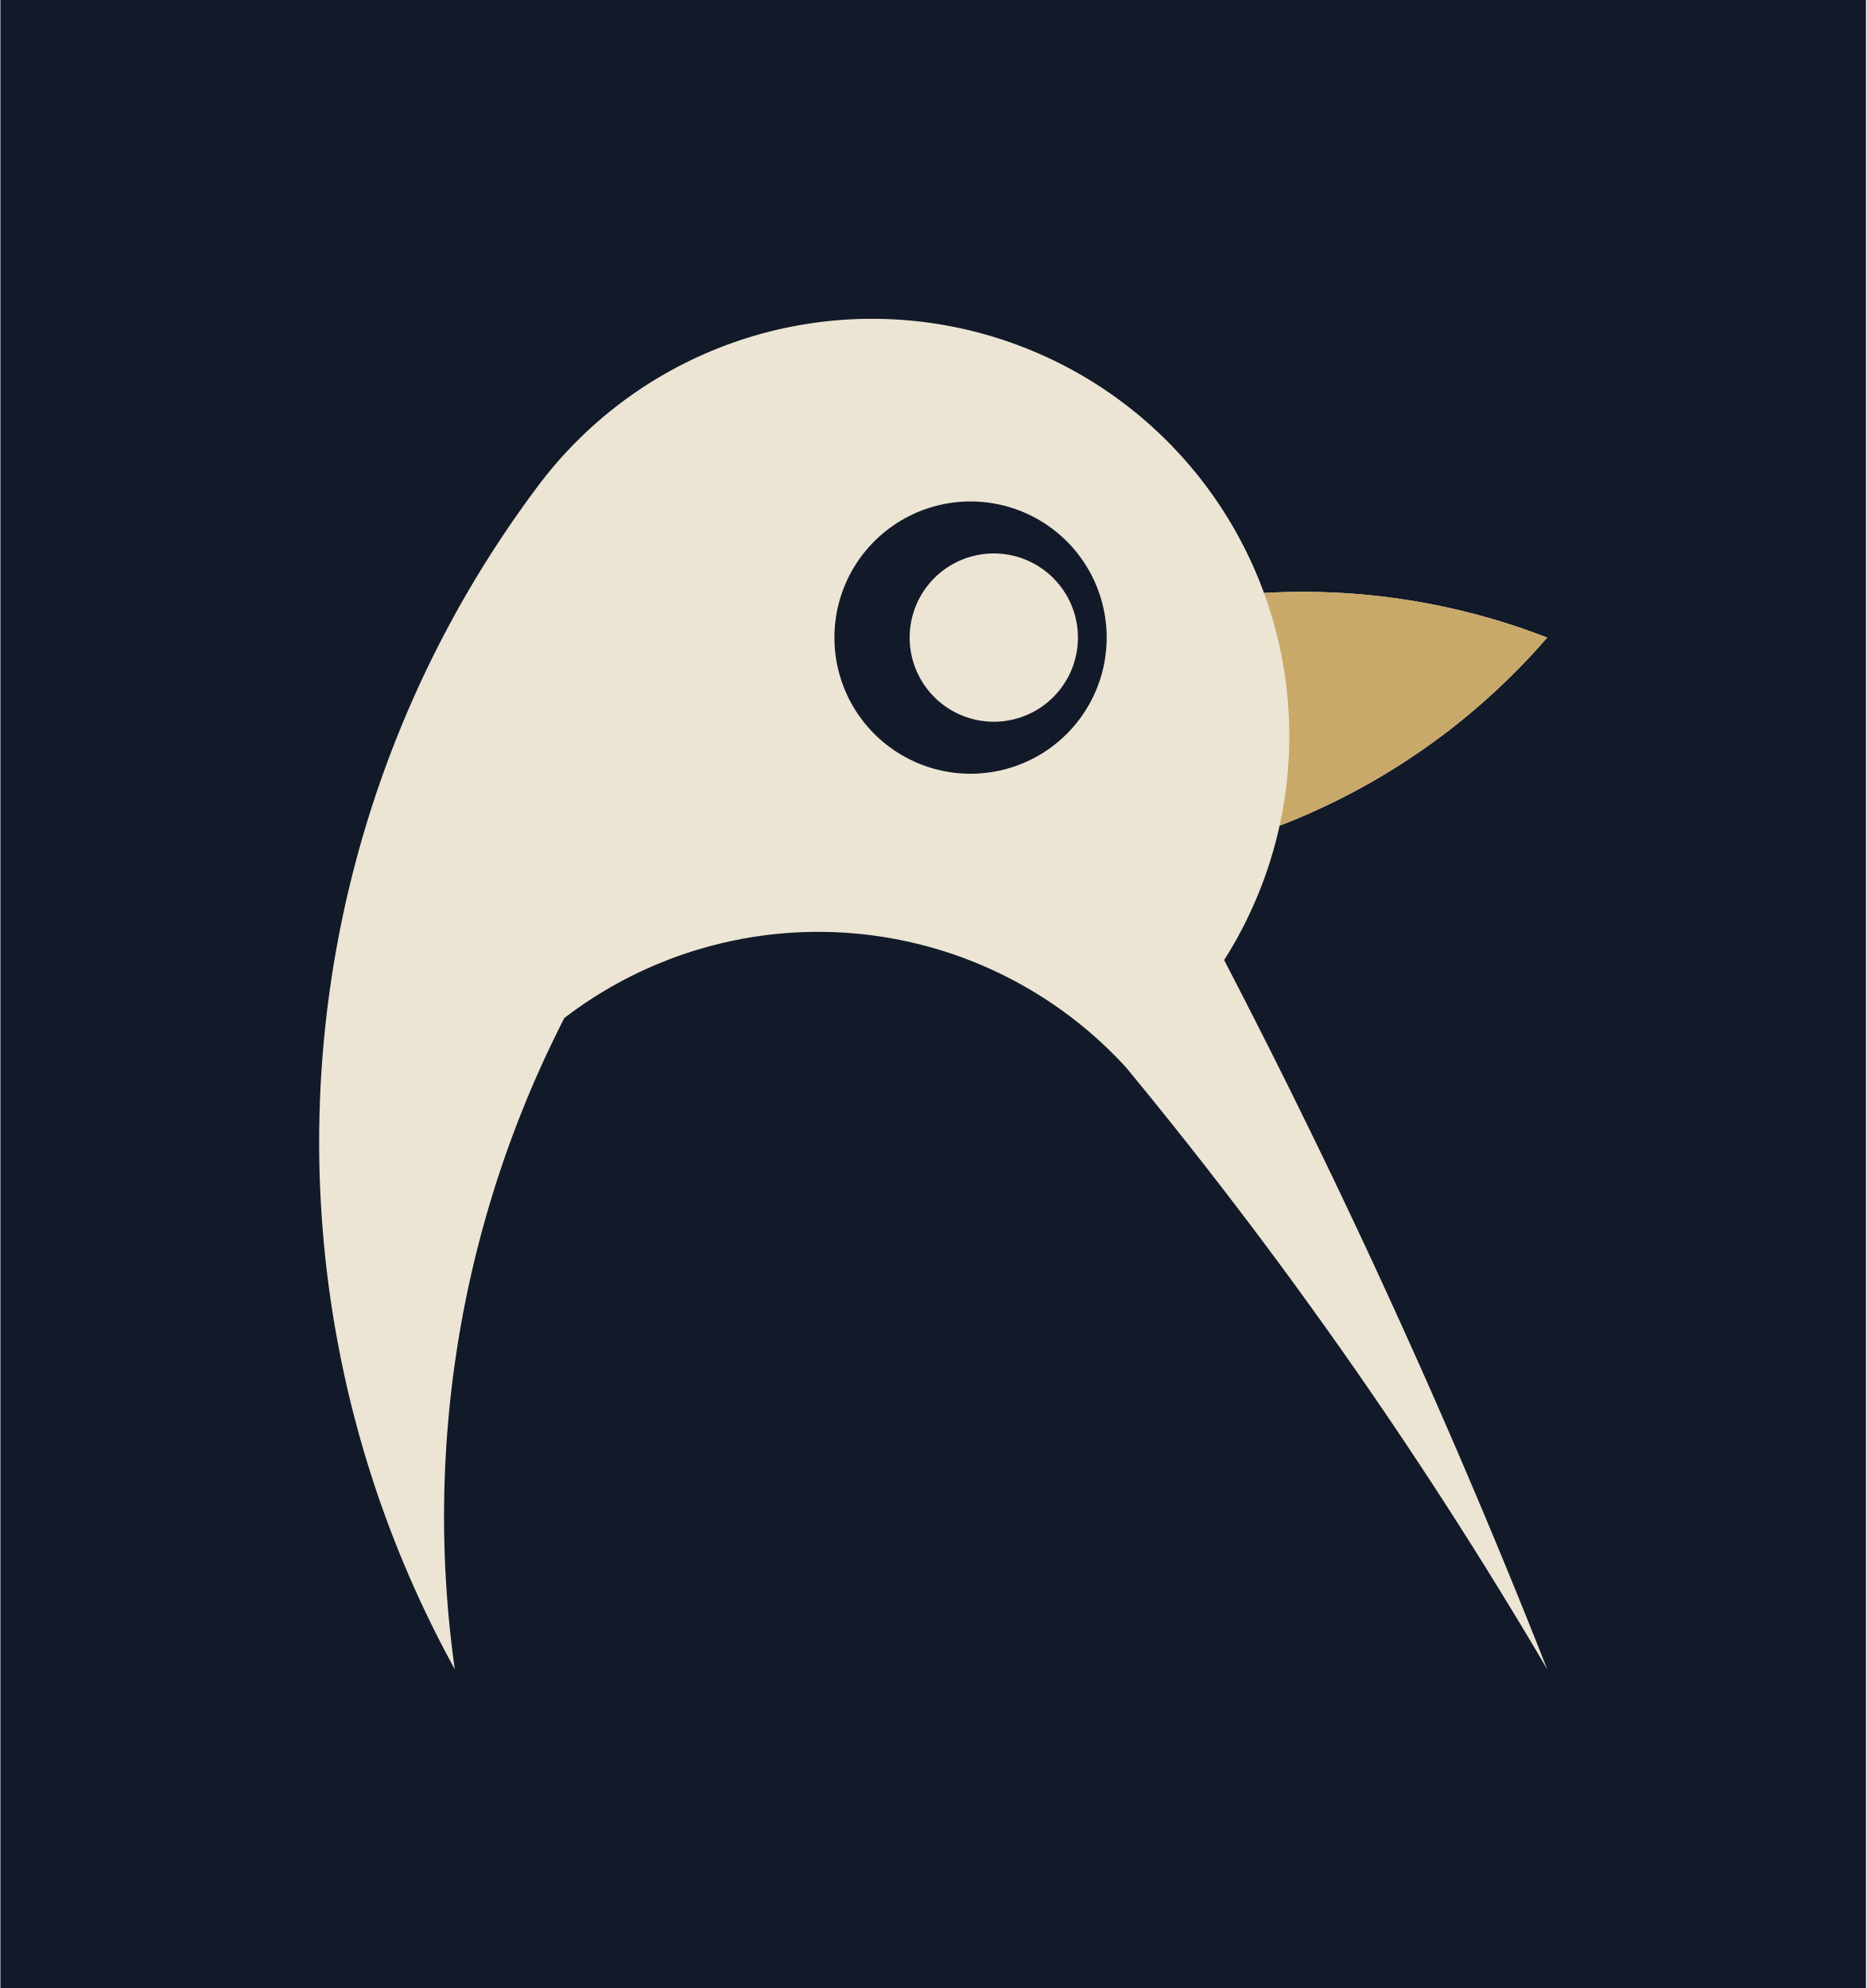
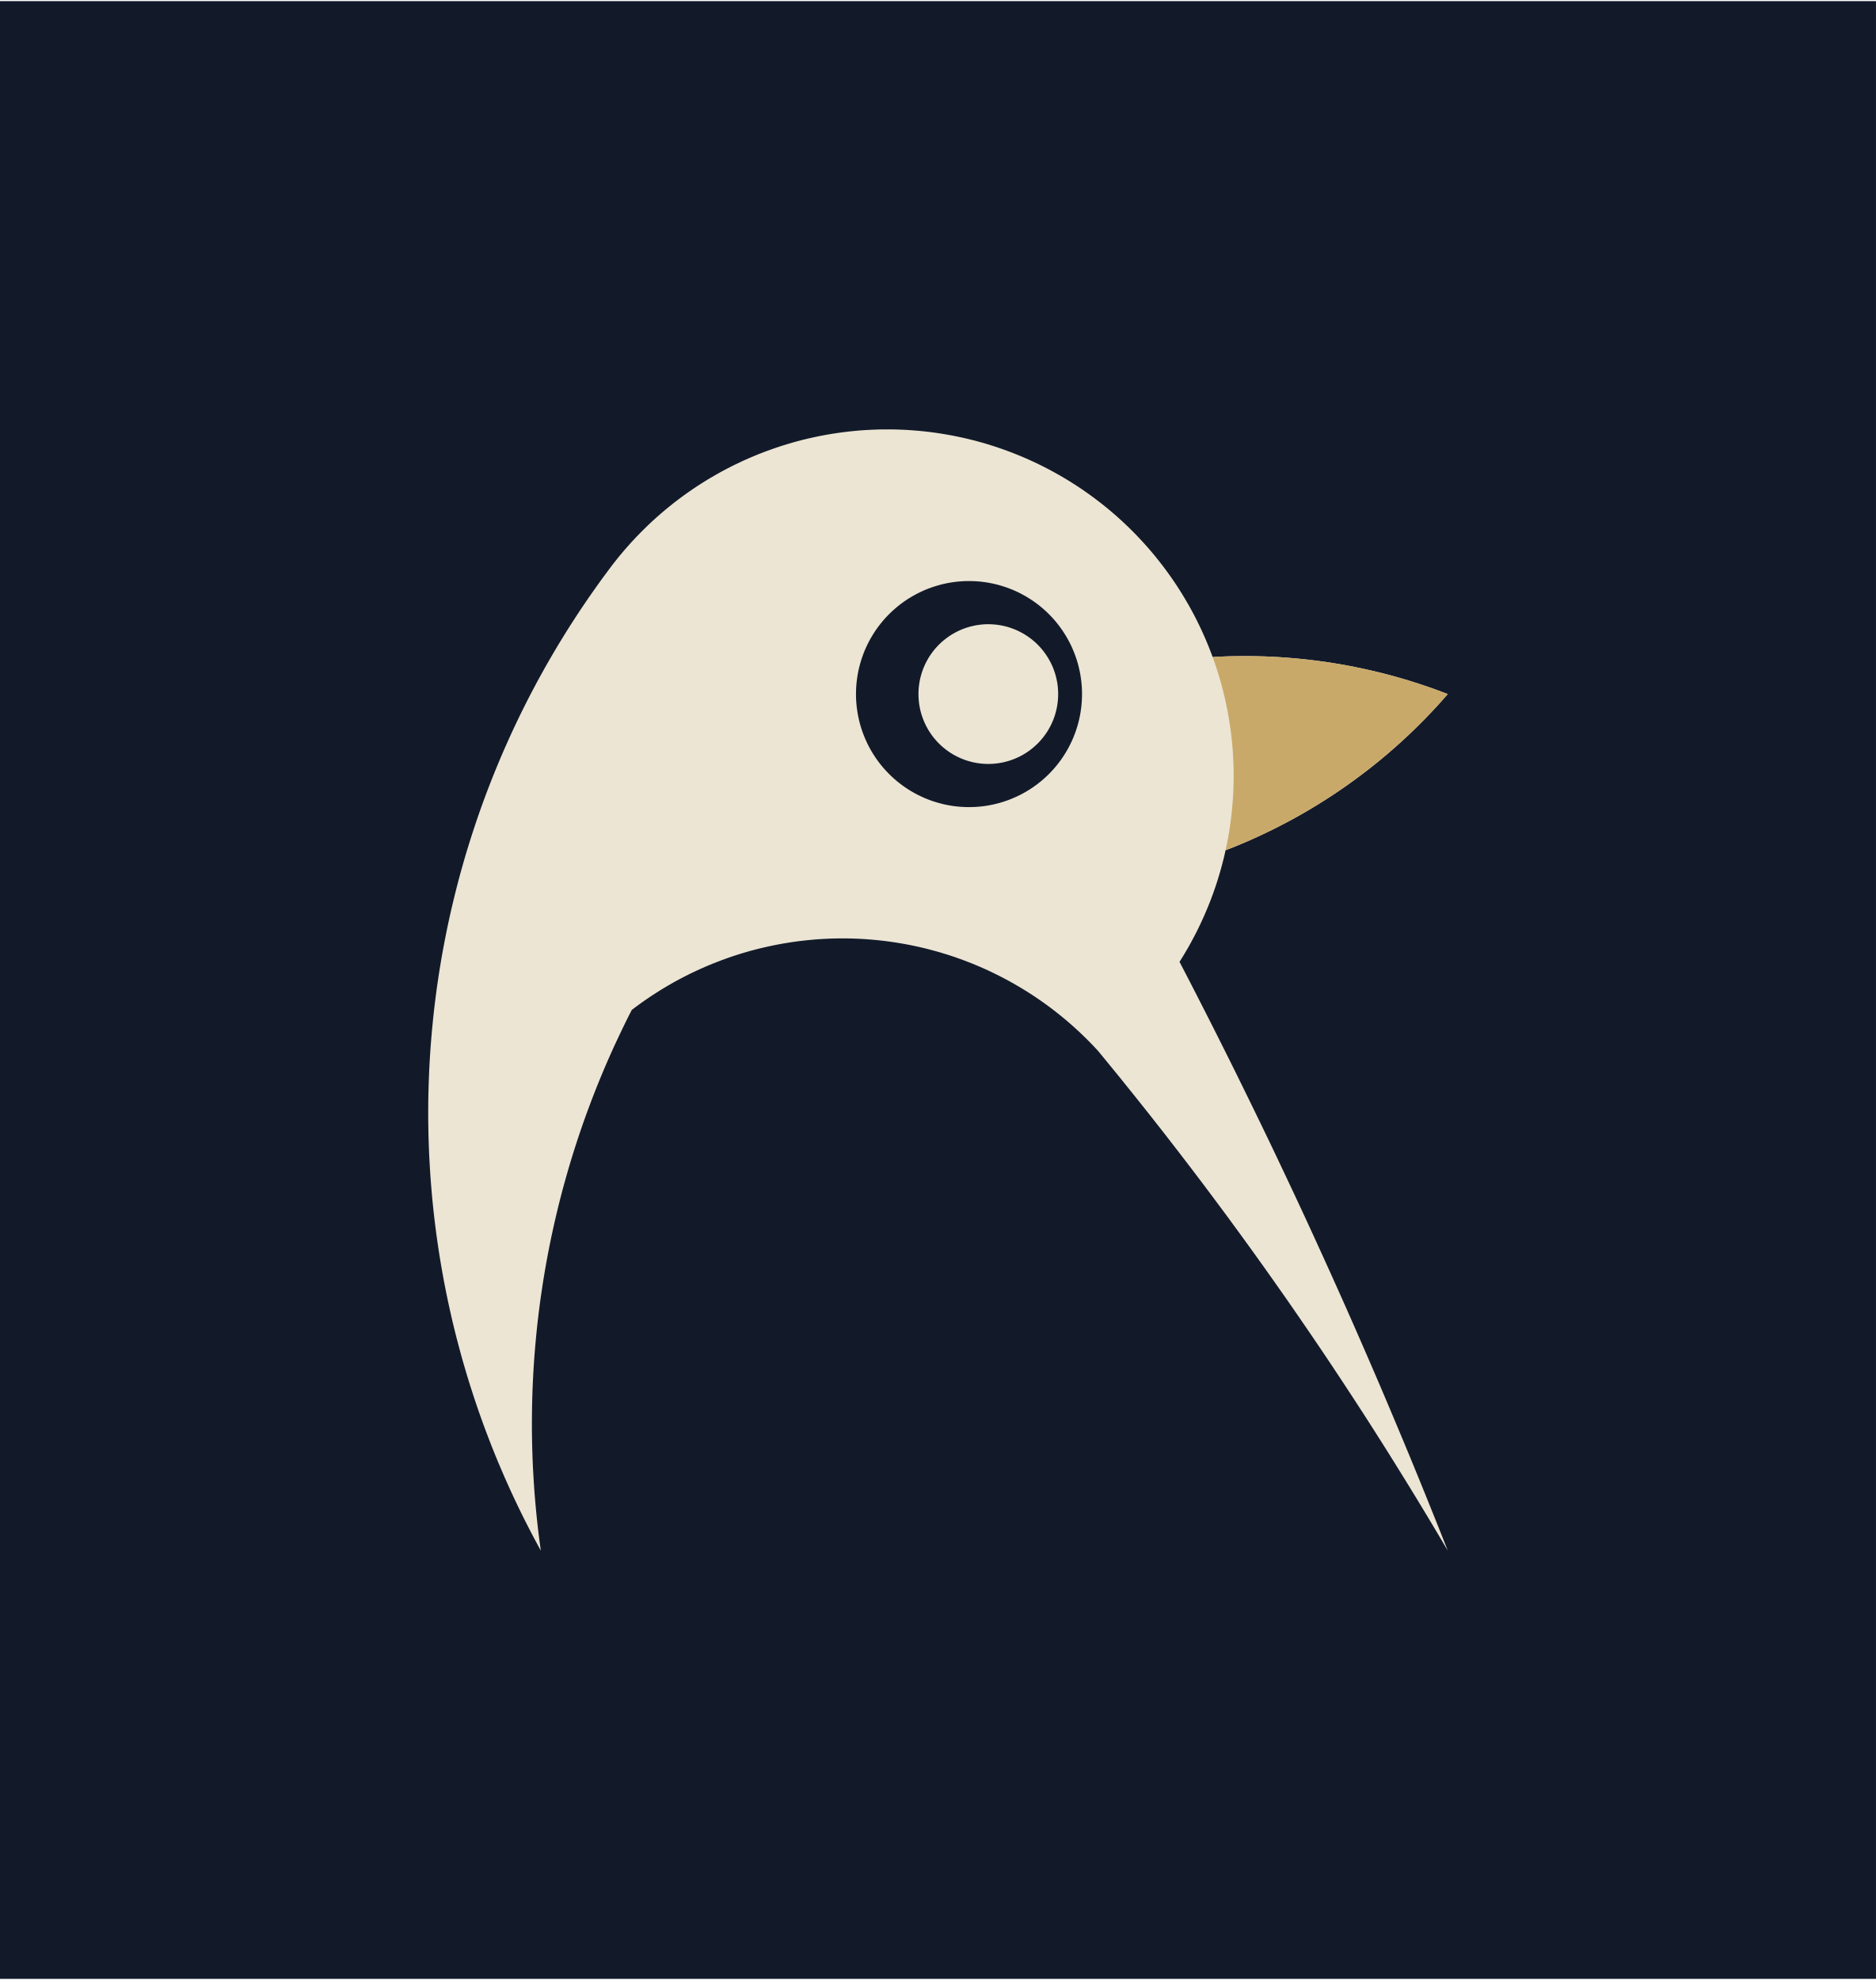
- <svg xmlns="http://www.w3.org/2000/svg" width="553" height="589" viewBox="0 0 552.63 588.85">
-   <rect x="0" y="0" width="552.63" height="588.85" fill="#121a2a" />
-   <path d="M160.39 142.43 L158.31 145.22 L156.65 147.46 L155.02 149.72 L153.41 152.00 L151.81 154.28 L150.24 156.58 L148.68 158.90 L146.64 162.00 L145.13 164.34 L143.64 166.70 L142.18 169.07 L140.73 171.45 L139.30 173.85 L137.43 177.06 L136.05 179.48 L134.70 181.92 L133.36 184.37 L132.05 186.82 L130.75 189.29 L129.48 191.77 L128.23 194.26 L127.00 196.76 L125.39 200.12 L124.21 202.64 L123.06 205.18 L121.55 208.57 L120.44 211.13 L119.36 213.70 L118.30 216.28 L117.26 218.87 L116.24 221.46 L115.24 224.06 L114.27 226.68 L113.32 229.30 L112.40 231.93 L111.49 234.56 L110.32 238.09 L109.47 240.74 L108.64 243.41 L107.83 246.07 L107.05 248.75 L106.04 252.33 L105.32 255.02 L104.61 257.71 L103.93 260.42 L103.27 263.13 L102.63 265.84 L102.02 268.56 L101.43 271.28 L100.87 274.01 L100.33 276.75 L99.64 280.40 L99.15 283.15 L98.69 285.89 L98.25 288.65 L97.84 291.40 L97.45 294.16 L97.08 296.93 L96.73 299.69 L96.41 302.46 L96.12 305.23 L95.76 308.93 L95.52 311.71 L95.30 314.49 L95.11 317.27 L94.94 320.05 L94.79 322.84 L94.64 326.55 L94.55 329.34 L94.49 332.12 L94.44 334.91 L94.43 337.70 L94.43 340.48 L94.48 344.20 L94.54 346.99 L94.63 349.77 L94.74 352.56 L94.88 355.34 L95.04 358.13 L95.22 360.91 L95.43 363.69 L95.66 366.46 L95.91 369.24 L96.29 372.94 L96.60 375.71 L96.94 378.48 L97.29 381.24 L97.68 384.00 L98.08 386.76 L98.51 389.51 L99.12 393.18 L99.61 395.92 L100.12 398.66 L100.83 402.31 L101.39 405.04 L101.98 407.77 L102.59 410.49 L103.22 413.20 L103.88 415.91 L104.56 418.61 L105.27 421.31 L106.24 424.90 L107.00 427.58 L107.78 430.26 L108.58 432.92 L109.41 435.59 L110.55 439.12 L111.43 441.77 L112.33 444.41 L113.26 447.04 L114.21 449.66 L115.18 452.27 L116.17 454.87 L117.19 457.47 L118.22 460.06 L119.28 462.64 L120.37 465.20 L121.47 467.76 L122.98 471.16 L124.13 473.70 L125.31 476.22 L126.51 478.74 L127.73 481.25 L128.97 483.74 L130.24 486.23 L131.52 488.70 L132.83 491.16 L134.60 494.43 L134.20 491.47 L133.82 488.52 L133.48 485.56 L133.15 482.59 L132.81 479.13 L132.55 476.16 L132.32 473.19 L132.11 470.22 L131.93 467.24 L131.77 464.27 L131.65 461.29 L131.55 458.31 L131.47 454.83 L131.43 451.85 L131.42 448.87 L131.44 445.89 L131.48 442.91 L131.55 439.93 L131.65 436.95 L131.78 433.97 L131.93 431.00 L132.11 428.02 L132.32 425.05 L132.60 421.58 L132.87 418.61 L133.16 415.65 L133.48 412.68 L133.83 409.72 L134.21 406.77 L134.61 403.81 L135.05 400.86 L135.50 397.92 L135.99 394.98 L136.50 392.04 L137.13 388.62 L137.71 385.70 L138.30 382.78 L138.93 379.86 L139.58 376.95 L140.26 374.05 L140.96 371.15 L141.70 368.26 L142.45 365.38 L143.24 362.51 L144.05 359.64 L145.03 356.30 L145.90 353.45 L146.79 350.61 L147.71 347.77 L148.66 344.95 L149.63 342.13 L150.63 339.32 L151.66 336.52 L152.71 333.73 L153.78 330.95 L154.89 328.18 L156.01 325.42 L157.16 322.67 L158.34 319.93 L159.55 317.21 L160.77 314.49 L162.24 311.34 L163.52 308.65 L164.83 305.97 L165.93 303.74 L167.06 301.53 L168.22 302.80 L167.06 301.53 L168.78 300.23 L170.63 298.89 L172.34 297.70 L174.22 296.43 L175.66 295.50 L176.94 294.69 L178.39 293.80 L179.86 292.93 L181.17 292.17 L182.66 291.34 L184.16 290.52 L185.51 289.82 L187.03 289.05 L188.39 288.38 L189.93 287.64 L191.48 286.93 L193.04 286.24 L194.44 285.64 L196.02 285.00 L197.60 284.37 L198.84 283.89 L200.27 283.37 L201.70 282.86 L202.95 282.44 L204.39 281.96 L205.66 281.56 L206.93 281.18 L208.38 280.75 L209.66 280.39 L211.13 280.00 L212.42 279.68 L213.89 279.32 L215.37 278.98 L216.66 278.70 L217.96 278.43 L219.45 278.14 L220.95 277.87 L222.25 277.65 L223.75 277.41 L225.07 277.22 L226.38 277.04 L227.89 276.86 L229.21 276.71 L230.72 276.56 L232.23 276.43 L233.55 276.32 L234.87 276.24 L236.39 276.16 L237.90 276.09 L239.42 276.05 L240.94 276.02 L242.27 276.02 L243.78 276.03 L245.30 276.05 L246.81 276.10 L248.33 276.17 L250.03 276.26 L251.55 276.37 L253.06 276.49 L254.57 276.63 L256.08 276.79 L257.58 276.97 L259.09 277.17 L260.59 277.38 L262.09 277.62 L263.58 277.87 L265.08 278.14 L266.57 278.43 L268.05 278.74 L269.53 279.06 L271.01 279.41 L272.67 279.81 L274.13 280.20 L275.60 280.60 L277.06 281.01 L278.51 281.45 L279.96 281.90 L281.40 282.37 L282.83 282.86 L284.26 283.37 L285.69 283.89 L287.10 284.44 L288.51 285.00 L289.92 285.57 L291.31 286.16 L292.70 286.78 L294.08 287.40 L295.46 288.05 L296.82 288.71 L298.18 289.39 L299.53 290.08 L301.03 290.88 L302.36 291.61 L303.68 292.36 L305.00 293.12 L306.30 293.90 L307.59 294.69 L308.87 295.50 L310.15 296.32 L311.41 297.17 L312.66 298.02 L313.90 298.89 L315.13 299.78 L316.51 300.80 L317.71 301.71 L318.91 302.65 L320.09 303.59 L321.27 304.56 L322.43 305.53 L323.57 306.52 L324.71 307.53 L325.83 308.55 L326.95 309.58 L328.04 310.63 L329.13 311.69 L330.20 312.76 L331.79 314.39 L333.41 316.13 L337.21 320.76 L341.00 325.40 L346.46 332.19 L351.55 338.58 L356.60 345.00 L361.94 351.89 L366.25 357.51 L370.86 363.58 L375.11 369.25 L379.65 375.37 L384.15 381.52 L388.31 387.26 L392.75 393.45 L396.85 399.23 L400.91 405.03 L404.94 410.85 L408.95 416.69 L412.92 422.55 L416.86 428.43 L420.77 434.33 L424.66 440.25 L428.51 446.20 L432.33 452.16 L436.12 458.14 L439.88 464.14 L443.60 470.16 L447.30 476.20 L450.97 482.25 L454.60 488.33 L458.20 494.43 L455.44 487.45 L452.87 481.02 L450.06 474.06 L447.44 467.64 L444.59 460.70 L441.93 454.30 L439.26 447.91 L436.33 441.00 L433.62 434.63 L430.65 427.73 L427.89 421.38 L424.88 414.50 L421.85 407.64 L419.02 401.31 L416.18 394.99 L413.08 388.16 L410.20 381.86 L407.06 375.04 L403.89 368.24 L400.94 361.97 L397.73 355.18 L394.75 348.93 L391.49 342.17 L388.46 335.94 L385.16 329.20 L382.10 322.98 L378.75 316.27 L375.65 310.07 L372.52 303.89 L369.11 297.20 L365.95 291.04 L362.50 284.38 L363.24 283.20 L363.93 282.07 L365.28 279.78 L365.94 278.63 L366.67 277.30 L367.92 274.96 L368.61 273.61 L369.20 272.42 L370.34 270.02 L371.43 267.60 L372.47 265.16 L373.46 262.70 L374.39 260.21 L375.27 257.71 L375.75 256.27 L376.15 255.00 L376.92 252.46 L377.63 249.90 L378.29 247.33 L378.59 246.04 L378.93 244.57 L381.66 243.50 L384.60 242.29 L387.52 241.03 L390.20 239.83 L393.08 238.48 L395.72 237.20 L398.34 235.88 L401.16 234.40 L403.74 233.00 L406.51 231.44 L409.26 229.83 L411.77 228.31 L414.47 226.62 L416.93 225.03 L419.37 223.40 L421.99 221.59 L424.38 219.88 L426.94 217.99 L429.28 216.22 L431.78 214.25 L434.06 212.40 L436.50 210.36 L438.72 208.44 L441.10 206.33 L443.26 204.35 L445.57 202.16 L447.67 200.11 L449.92 197.85 L452.12 195.56 L454.13 193.42 L456.10 191.24 L458.20 188.85 L455.60 187.87 L453.19 186.99 L450.77 186.14 L448.13 185.25 L445.48 184.40 L443.03 183.65 L440.36 182.88 L437.88 182.19 L435.19 181.49 L432.70 180.87 L429.99 180.24 L427.48 179.69 L424.97 179.17 L422.24 178.64 L419.71 178.19 L416.96 177.74 L414.43 177.36 L411.67 176.98 L409.12 176.66 L406.36 176.36 L403.59 176.09 L401.03 175.88 L398.47 175.70 L395.69 175.54 L392.91 175.43 L390.35 175.35 L387.78 175.31 L385.00 175.30 L382.22 175.33 L379.65 175.40 L376.87 175.50 L374.31 175.63 L373.59 173.73 L372.83 171.78 L372.03 169.86 L371.20 167.94 L370.34 166.04 L369.53 164.33 L368.61 162.46 L367.66 160.60 L366.67 158.77 L365.66 156.94 L364.61 155.14 L363.53 153.35 L362.43 151.58 L361.29 149.84 L360.23 148.26 L359.04 146.55 L357.82 144.86 L356.57 143.19 L355.30 141.54 L353.99 139.91 L352.66 138.31 L351.30 136.72 L350.04 135.31 L348.63 133.77 L347.20 132.25 L345.87 130.90 L344.39 129.43 L342.88 127.99 L341.35 126.57 L339.80 125.18 L338.22 123.82 L336.62 122.48 L335.14 121.29 L333.50 120.01 L331.83 118.75 L330.15 117.52 L328.44 116.32 L326.72 115.15 L324.97 114.01 L323.21 112.90 L321.42 111.82 L319.79 110.86 L317.97 109.84 L316.13 108.84 L314.28 107.88 L312.42 106.95 L310.54 106.05 L308.64 105.19 L306.73 104.35 L304.80 103.55 L303.04 102.85 L301.09 102.11 L299.13 101.40 L297.15 100.73 L295.35 100.14 L293.36 99.53 L291.35 98.96 L289.34 98.41 L287.32 97.90 L285.47 97.47 L283.43 97.03 L281.39 96.62 L279.33 96.25 L277.28 95.91 L275.21 95.60 L273.14 95.33 L271.07 95.10 L269.18 94.92 L267.11 94.75 L265.02 94.62 L262.94 94.52 L260.86 94.46 L258.77 94.43 L256.87 94.43 L254.79 94.47 L252.70 94.55 L250.62 94.66 L248.54 94.81 L246.46 94.99 L244.39 95.20 L242.32 95.45 L240.25 95.74 L238.19 96.06 L236.14 96.41 L234.09 96.80 L232.05 97.23 L230.01 97.68 L228.17 98.13 L226.15 98.66 L224.32 99.16 L222.32 99.75 L220.33 100.37 L218.35 101.03 L216.38 101.72 L214.42 102.44 L212.48 103.19 L210.55 103.98 L208.63 104.80 L206.73 105.65 L204.84 106.54 L202.97 107.46 L201.11 108.40 L199.43 109.29 L197.61 110.30 L195.80 111.34 L194.01 112.40 L192.23 113.50 L190.48 114.63 L188.74 115.79 L187.03 116.97 L185.49 118.08 L183.81 119.32 L182.15 120.59 L180.52 121.89 L179.06 123.09 L177.47 124.44 L175.90 125.81 L174.35 127.22 L172.83 128.64 L171.34 130.10 L170.00 131.44 L168.55 132.94 L167.13 134.46 L165.73 136.01 L164.36 137.58 L163.14 139.03 L161.93 140.50 L160.40 142.44Z M327.71 189.16 L327.69 190.15 L327.64 191.14 L327.57 192.13 L327.48 193.11 L327.36 194.10 L327.22 195.08 L327.06 196.05 L326.87 197.02 L326.66 197.99 L326.42 198.95 L326.16 199.91 L325.88 200.86 L325.57 201.80 L325.24 202.73 L324.89 203.66 L324.52 204.57 L324.12 205.48 L323.70 206.37 L323.26 207.26 L322.80 208.14 L322.31 209.00 L321.81 209.85 L321.28 210.69 L320.74 211.51 L320.17 212.33 L319.59 213.12 L318.98 213.91 L318.36 214.67 L317.71 215.43 L317.05 216.16 L316.37 216.88 L315.68 217.59 L314.96 218.27 L314.23 218.94 L313.49 219.59 L312.72 220.22 L311.95 220.83 L311.15 221.43 L310.35 222.00 L309.53 222.55 L308.69 223.09 L307.85 223.60 L306.99 224.09 L306.12 224.56 L305.24 225.01 L304.34 225.44 L303.44 225.84 L302.53 226.23 L301.61 226.59 L300.67 226.93 L299.74 227.24 L298.79 227.53 L297.84 227.80 L296.88 228.05 L295.91 228.27 L294.94 228.46 L293.97 228.64 L292.99 228.79 L292.01 228.91 L291.03 229.01 L290.04 229.09 L289.05 229.15 L288.06 229.17 L287.07 229.18 L286.08 229.16 L285.09 229.11 L284.11 229.05 L283.12 228.95 L282.14 228.84 L281.16 228.70 L280.18 228.53 L279.21 228.34 L278.24 228.13 L277.28 227.89 L276.33 227.64 L275.38 227.35 L274.44 227.05 L273.51 226.72 L272.58 226.37 L271.66 225.99 L270.76 225.59 L269.86 225.17 L268.97 224.73 L268.10 224.27 L267.24 223.79 L266.39 223.28 L265.55 222.76 L264.72 222.21 L263.91 221.64 L263.11 221.06 L262.33 220.45 L261.56 219.83 L260.81 219.19 L260.07 218.52 L259.35 217.85 L258.65 217.15 L257.96 216.44 L257.30 215.71 L256.65 214.96 L256.01 214.20 L255.40 213.42 L254.81 212.63 L254.23 211.82 L253.68 211.00 L253.15 210.17 L252.64 209.32 L252.14 208.46 L251.67 207.59 L251.22 206.71 L250.80 205.82 L250.39 204.91 L250.01 204.00 L249.65 203.08 L249.31 202.15 L249.00 201.21 L248.70 200.26 L248.44 199.31 L248.19 198.35 L247.97 197.39 L247.77 196.42 L247.60 195.44 L247.45 194.47 L247.32 193.48 L247.22 192.50 L247.14 191.51 L247.09 190.52 L247.06 189.53 L247.06 188.55 L247.08 187.56 L247.12 186.57 L247.19 185.58 L247.28 184.59 L247.40 183.61 L247.54 182.63 L247.70 181.66 L247.89 180.68 L248.10 179.72 L248.34 178.76 L248.60 177.80 L248.88 176.85 L249.19 175.91 L249.52 174.98 L249.87 174.05 L250.25 173.14 L250.64 172.23 L251.06 171.33 L251.50 170.45 L251.96 169.57 L252.45 168.71 L252.95 167.86 L253.48 167.02 L254.02 166.19 L254.59 165.38 L255.18 164.58 L255.78 163.80 L256.41 163.03 L257.05 162.28 L257.71 161.55 L258.39 160.83 L259.09 160.12 L259.80 159.44 L260.53 158.77 L261.28 158.12 L262.04 157.49 L262.82 156.87 L263.61 156.28 L264.42 155.71 L265.24 155.15 L266.07 154.62 L266.92 154.11 L267.77 153.62 L268.65 153.15 L269.53 152.70 L270.42 152.27 L271.32 151.86 L272.24 151.48 L273.16 151.12 L274.09 150.78 L275.03 150.47 L275.97 150.18 L276.92 149.91 L277.88 149.66 L278.85 149.44 L279.82 149.24 L280.79 149.07 L281.77 148.92 L282.75 148.80 L283.74 148.69 L284.72 148.62 L285.71 148.56 L286.70 148.53 L287.69 148.53 L288.68 148.55 L289.67 148.59 L290.66 148.66 L291.64 148.75 L292.62 148.87 L293.60 149.01 L294.58 149.18 L295.55 149.37 L296.52 149.58 L297.48 149.81 L298.43 150.07 L299.38 150.36 L300.32 150.66 L301.26 150.99 L302.18 151.34 L303.10 151.72 L304.01 152.12 L304.90 152.53 L305.79 152.98 L306.66 153.44 L307.53 153.92 L308.38 154.43 L309.22 154.95 L310.04 155.50 L310.85 156.06 L311.65 156.65 L312.43 157.26 L313.20 157.88 L313.95 158.52 L314.69 159.18 L315.41 159.86 L316.11 160.56 L316.80 161.27 L317.47 162.00 L318.12 162.75 L318.75 163.51 L319.36 164.29 L319.95 165.08 L320.53 165.89 L321.08 166.71 L321.61 167.54 L322.13 168.39 L322.62 169.25 L323.09 170.12 L323.54 171.00 L323.97 171.89 L324.37 172.80 L324.75 173.71 L325.11 174.63 L325.45 175.56 L325.77 176.50 L326.06 177.44 L326.33 178.40 L326.57 179.36 L326.79 180.32 L326.99 181.29 L327.16 182.27 L327.31 183.24 L327.44 184.23 L327.54 185.21 L327.62 186.20 L327.67 187.18 L327.70 188.17Z M319.19 188.82 L319.18 188.20 L319.16 187.59 L319.12 186.98 L319.07 186.37 L319.00 185.77 L318.92 185.16 L318.82 184.56 L318.71 183.95 L318.58 183.36 L318.44 182.76 L318.28 182.17 L318.11 181.58 L317.92 181.00 L317.72 180.42 L317.51 179.85 L317.28 179.28 L317.04 178.72 L316.78 178.16 L316.51 177.61 L316.23 177.07 L315.94 176.54 L315.63 176.01 L315.30 175.49 L314.97 174.98 L314.62 174.47 L314.26 173.98 L313.89 173.49 L313.51 173.01 L313.12 172.55 L312.71 172.09 L312.29 171.64 L311.87 171.20 L311.43 170.78 L310.98 170.36 L310.52 169.96 L310.05 169.56 L309.57 169.18 L309.09 168.81 L308.59 168.46 L308.08 168.11 L307.57 167.78 L307.05 167.46 L306.52 167.15 L305.98 166.86 L305.44 166.58 L304.89 166.31 L304.33 166.05 L303.77 165.81 L303.20 165.59 L302.63 165.38 L302.05 165.18 L301.47 164.99 L300.88 164.82 L300.29 164.67 L299.69 164.53 L299.09 164.40 L298.49 164.29 L297.89 164.20 L297.28 164.11 L296.67 164.05 L296.06 164.00 L295.45 163.96 L294.84 163.94 L294.23 163.93 L293.62 163.94 L293.01 163.96 L292.40 164.00 L291.79 164.06 L291.18 164.12 L290.57 164.21 L289.97 164.31 L289.37 164.42 L288.77 164.55 L288.18 164.69 L287.59 164.85 L287.00 165.02 L286.42 165.20 L285.84 165.40 L285.26 165.62 L284.70 165.84 L284.14 166.09 L283.58 166.34 L283.03 166.61 L282.49 166.89 L281.95 167.19 L281.42 167.50 L280.90 167.82 L280.39 168.15 L279.89 168.50 L279.39 168.86 L278.91 169.23 L278.43 169.61 L277.96 170.01 L277.50 170.41 L277.06 170.83 L276.62 171.26 L276.19 171.70 L275.78 172.15 L275.37 172.60 L274.98 173.07 L274.60 173.55 L274.23 174.04 L273.87 174.54 L273.53 175.04 L273.19 175.55 L272.87 176.07 L272.57 176.60 L272.27 177.14 L271.99 177.68 L271.72 178.23 L271.47 178.79 L271.23 179.35 L271.00 179.92 L270.79 180.49 L270.59 181.07 L270.41 181.66 L270.24 182.24 L270.08 182.84 L269.94 183.43 L269.82 184.03 L269.71 184.63 L269.61 185.24 L269.53 185.84 L269.46 186.45 L269.41 187.06 L269.38 187.67 L269.35 188.28 L269.35 188.89 L269.36 189.50 L269.38 190.12 L269.42 190.73 L269.47 191.34 L269.54 191.94 L269.62 192.55 L269.72 193.15 L269.83 193.75 L269.96 194.35 L270.10 194.95 L270.26 195.54 L270.43 196.13 L270.62 196.71 L270.82 197.29 L271.03 197.86 L271.26 198.43 L271.50 198.99 L271.76 199.54 L272.03 200.09 L272.31 200.64 L272.60 201.17 L272.91 201.70 L273.23 202.22 L273.57 202.73 L273.92 203.24 L274.27 203.73 L274.65 204.22 L275.03 204.69 L275.42 205.16 L275.83 205.62 L276.25 206.07 L276.67 206.50 L277.11 206.93 L277.56 207.35 L278.02 207.75 L278.49 208.14 L278.97 208.53 L279.45 208.89 L279.95 209.25 L280.46 209.60 L280.97 209.93 L281.49 210.25 L282.02 210.56 L282.56 210.85 L283.10 211.13 L283.65 211.40 L284.21 211.65 L284.77 211.89 L285.34 212.12 L285.91 212.33 L286.49 212.53 L287.07 212.71 L287.66 212.88 L288.25 213.04 L288.85 213.18 L289.45 213.31 L290.05 213.42 L290.65 213.51 L291.26 213.59 L291.86 213.66 L292.47 213.71 L293.08 213.75 L293.70 213.77 L294.31 213.78 L294.92 213.77 L295.53 213.74 L296.14 213.71 L296.75 213.65 L297.36 213.58 L297.96 213.50 L298.57 213.40 L299.17 213.29 L299.77 213.16 L300.36 213.02 L300.95 212.86 L301.54 212.69 L302.12 212.51 L302.70 212.31 L303.27 212.09 L303.84 211.86 L304.40 211.62 L304.96 211.37 L305.51 211.10 L306.05 210.82 L306.59 210.52 L307.12 210.21 L307.64 209.89 L308.15 209.56 L308.65 209.21 L309.15 208.85 L309.63 208.48 L310.11 208.10 L310.58 207.70 L311.03 207.29 L311.48 206.88 L311.92 206.45 L312.35 206.01 L312.76 205.56 L313.17 205.10 L313.56 204.64 L313.94 204.16 L314.31 203.67 L314.67 203.17 L315.01 202.67 L315.35 202.16 L315.67 201.63 L315.97 201.11 L316.27 200.57 L316.55 200.03 L316.82 199.48 L317.07 198.92 L317.31 198.36 L317.54 197.79 L317.75 197.21 L317.95 196.64 L318.13 196.05 L318.30 195.46 L318.45 194.87 L318.59 194.28 L318.72 193.68 L318.83 193.08 L318.93 192.47 L319.01 191.87 L319.08 191.26 L319.13 190.65 L319.16 190.04 L319.19 189.43Z" fill="#ece5d3" fill-rule="evenodd" />
-   <path d="M374.31 175.63 L375.07 177.78 L375.74 179.77 L376.42 181.94 L377.02 183.95 L377.58 185.98 L378.15 188.18 L378.64 190.22 L379.13 192.45 L379.58 194.68 L379.96 196.74 L380.33 198.99 L380.64 201.07 L380.93 203.33 L381.16 205.41 L381.36 207.50 L381.53 209.77 L381.65 211.87 L381.75 214.15 L381.80 216.42 L381.81 218.52 L381.78 220.62 L381.71 222.90 L381.61 225.00 L381.46 227.27 L381.27 229.53 L381.06 231.62 L380.79 233.88 L380.50 235.97 L380.15 238.21 L379.79 240.28 L379.39 242.35 L378.93 244.57 L381.88 243.41 L384.60 242.29 L387.52 241.03 L390.20 239.83 L393.08 238.48 L395.72 237.20 L398.34 235.88 L401.16 234.40 L403.74 233.00 L406.51 231.44 L409.26 229.83 L411.77 228.31 L414.47 226.62 L416.93 225.03 L419.37 223.40 L421.99 221.59 L424.38 219.88 L426.94 217.99 L429.28 216.22 L431.78 214.25 L434.06 212.40 L436.50 210.36 L438.72 208.44 L441.10 206.33 L443.44 204.18 L445.57 202.16 L447.67 200.11 L449.92 197.85 L452.12 195.56 L454.13 193.42 L456.10 191.24 L458.20 188.85 L455.80 187.94 L453.19 186.99 L450.77 186.14 L448.13 185.25 L445.48 184.40 L443.03 183.65 L440.56 182.94 L437.88 182.19 L435.40 181.54 L432.70 180.87 L429.99 180.24 L427.48 179.69 L424.97 179.17 L422.24 178.64 L419.71 178.19 L416.96 177.74 L414.43 177.36 L411.67 176.98 L409.12 176.66 L406.36 176.36 L403.59 176.09 L401.03 175.88 L398.47 175.70 L395.69 175.54 L392.91 175.43 L390.35 175.35 L387.57 175.31 L385.00 175.30 L382.43 175.33 L379.65 175.40 L377.09 175.49Z" fill="#c9a96a" />
+ <svg xmlns="http://www.w3.org/2000/svg" width="669" height="706" viewBox="0 0 669.35 705.57">
+   <rect x="0" y="0" width="669.35" height="705.57" fill="#121a2a" />
+   <path d="M218.75 200.79 L216.67 203.58 L215.01 205.82 L213.38 208.08 L211.77 210.35 L210.17 212.64 L208.60 214.94 L207.04 217.25 L205.00 220.36 L203.49 222.70 L202.00 225.06 L200.54 227.43 L199.09 229.81 L197.66 232.21 L195.79 235.42 L194.41 237.84 L193.06 240.28 L191.72 242.72 L190.41 245.18 L189.11 247.65 L187.84 250.13 L186.59 252.62 L185.36 255.12 L183.75 258.48 L182.57 261.00 L181.42 263.54 L179.91 266.93 L178.80 269.49 L177.72 272.06 L176.66 274.64 L175.62 277.22 L174.60 279.82 L173.60 282.42 L172.63 285.04 L171.68 287.66 L170.75 290.29 L169.85 292.92 L168.68 296.45 L167.83 299.10 L167.00 301.77 L166.19 304.43 L165.41 307.11 L164.40 310.69 L163.67 313.38 L162.97 316.07 L162.29 318.78 L161.63 321.49 L160.99 324.20 L160.38 326.92 L159.79 329.64 L159.23 332.37 L158.69 335.11 L158.00 338.76 L157.51 341.50 L157.05 344.25 L156.61 347.01 L156.20 349.76 L155.80 352.52 L155.44 355.29 L155.09 358.05 L154.77 360.82 L154.48 363.59 L154.12 367.29 L153.88 370.07 L153.66 372.85 L153.47 375.63 L153.30 378.41 L153.15 381.19 L153.00 384.91 L152.91 387.69 L152.84 390.48 L152.80 393.27 L152.79 396.06 L152.79 398.84 L152.84 402.56 L152.90 405.35 L152.99 408.13 L153.10 410.92 L153.24 413.70 L153.40 416.48 L153.58 419.27 L153.79 422.05 L154.02 424.82 L154.27 427.60 L154.65 431.30 L154.96 434.07 L155.30 436.83 L155.65 439.60 L156.04 442.36 L156.44 445.12 L156.87 447.87 L157.48 451.54 L157.97 454.28 L158.47 457.02 L159.19 460.67 L159.75 463.40 L160.34 466.13 L160.95 468.85 L161.58 471.56 L162.24 474.27 L162.92 476.97 L163.63 479.67 L164.60 483.26 L165.36 485.94 L166.14 488.61 L166.94 491.28 L167.77 493.95 L168.91 497.48 L169.79 500.13 L170.69 502.77 L171.62 505.40 L172.56 508.02 L173.54 510.63 L174.53 513.23 L175.54 515.83 L176.58 518.42 L177.64 520.99 L178.73 523.56 L179.83 526.12 L181.34 529.52 L182.49 532.06 L183.67 534.58 L184.87 537.10 L186.09 539.61 L187.33 542.10 L188.60 544.59 L189.88 547.06 L191.19 549.52 L192.96 552.79 L192.56 549.83 L192.18 546.88 L191.83 543.92 L191.51 540.95 L191.17 537.49 L190.91 534.52 L190.67 531.55 L190.47 528.58 L190.29 525.60 L190.13 522.63 L190.01 519.65 L189.91 516.67 L189.83 513.19 L189.79 510.21 L189.78 507.23 L189.80 504.25 L189.84 501.27 L189.91 498.29 L190.01 495.31 L190.14 492.33 L190.29 489.36 L190.47 486.38 L190.68 483.41 L190.96 479.94 L191.23 476.97 L191.52 474.01 L191.84 471.04 L192.19 468.08 L192.57 465.13 L192.97 462.17 L193.41 459.22 L193.86 456.28 L194.35 453.34 L194.86 450.40 L195.49 446.98 L196.06 444.06 L196.66 441.14 L197.29 438.22 L197.94 435.31 L198.62 432.41 L199.32 429.51 L200.05 426.62 L200.81 423.74 L201.60 420.87 L202.41 418.00 L203.39 414.66 L204.26 411.81 L205.15 408.97 L206.07 406.13 L207.02 403.30 L207.99 400.49 L208.99 397.68 L210.02 394.88 L211.07 392.09 L212.14 389.31 L213.24 386.54 L214.37 383.78 L215.52 381.03 L216.70 378.29 L217.90 375.57 L219.13 372.85 L220.60 369.70 L221.88 367.01 L223.18 364.33 L224.29 362.10 L225.42 359.89 L226.58 361.16 L225.42 359.89 L227.14 358.59 L228.99 357.25 L230.70 356.06 L232.58 354.79 L234.02 353.86 L235.30 353.05 L236.75 352.16 L238.22 351.29 L239.53 350.53 L241.02 349.69 L242.52 348.88 L243.87 348.18 L245.39 347.40 L246.75 346.73 L248.29 346.00 L249.84 345.29 L251.40 344.60 L252.80 344.00 L254.38 343.35 L255.96 342.73 L257.20 342.25 L258.63 341.73 L260.06 341.22 L261.31 340.79 L262.75 340.32 L264.02 339.92 L265.29 339.53 L266.74 339.11 L268.02 338.75 L269.49 338.36 L270.77 338.03 L272.25 337.68 L273.73 337.34 L275.02 337.06 L276.32 336.79 L277.81 336.50 L279.31 336.23 L280.61 336.01 L282.11 335.77 L283.43 335.58 L284.74 335.40 L286.25 335.22 L287.57 335.07 L289.07 334.92 L290.59 334.78 L291.91 334.68 L293.23 334.60 L294.75 334.52 L296.26 334.45 L297.78 334.41 L299.30 334.38 L300.62 334.38 L302.14 334.39 L303.66 334.41 L305.17 334.46 L306.69 334.52 L308.39 334.62 L309.91 334.73 L311.42 334.85 L312.93 334.99 L314.44 335.15 L315.94 335.33 L317.45 335.53 L318.95 335.74 L320.45 335.98 L321.94 336.23 L323.44 336.50 L324.92 336.79 L326.41 337.10 L327.89 337.42 L329.37 337.76 L331.03 338.17 L332.49 338.56 L333.96 338.96 L335.42 339.37 L336.87 339.81 L338.32 340.26 L339.76 340.73 L341.19 341.22 L342.62 341.73 L344.05 342.25 L345.46 342.80 L346.87 343.35 L348.28 343.93 L349.67 344.52 L351.06 345.13 L352.44 345.76 L353.82 346.41 L355.18 347.07 L356.54 347.75 L357.89 348.44 L359.39 349.24 L360.72 349.97 L362.04 350.72 L363.36 351.48 L364.66 352.26 L365.95 353.05 L367.23 353.86 L368.51 354.68 L369.77 355.52 L371.02 356.38 L372.26 357.25 L373.49 358.14 L374.86 359.15 L376.07 360.07 L377.27 361.01 L378.45 361.95 L379.62 362.92 L380.79 363.89 L381.93 364.88 L383.07 365.89 L384.19 366.91 L385.31 367.94 L386.40 368.99 L387.49 370.04 L388.56 371.12 L390.15 372.75 L391.77 374.49 L395.57 379.12 L399.36 383.76 L404.82 390.55 L409.91 396.94 L414.96 403.36 L420.30 410.25 L424.61 415.87 L429.22 421.94 L433.46 427.61 L438.01 433.73 L442.51 439.88 L446.67 445.62 L451.11 451.81 L455.20 457.59 L459.27 463.39 L463.30 469.21 L467.30 475.05 L471.28 480.91 L475.22 486.79 L479.13 492.69 L483.01 498.61 L486.87 504.55 L490.69 510.52 L494.48 516.50 L498.23 522.50 L501.96 528.52 L505.66 534.56 L509.32 540.61 L512.96 546.69 L516.56 552.79 L513.80 545.81 L511.22 539.38 L508.42 532.42 L505.80 526.00 L502.95 519.06 L500.29 512.66 L497.61 506.27 L494.69 499.36 L491.98 492.98 L489.01 486.09 L486.25 479.74 L483.24 472.86 L480.21 466.00 L477.38 459.67 L474.54 453.35 L471.44 446.52 L468.56 440.22 L465.42 433.40 L462.25 426.60 L459.30 420.33 L456.09 413.54 L453.11 407.29 L449.85 400.53 L446.82 394.30 L443.52 387.56 L440.46 381.34 L437.11 374.62 L434.01 368.43 L430.88 362.25 L427.47 355.56 L424.31 349.40 L420.85 342.74 L421.59 341.56 L422.29 340.43 L423.64 338.14 L424.30 336.99 L425.03 335.66 L426.28 333.32 L426.97 331.97 L427.56 330.78 L428.70 328.38 L429.79 325.96 L430.83 323.52 L431.82 321.06 L432.75 318.57 L433.63 316.07 L434.11 314.63 L434.51 313.36 L435.28 310.82 L435.99 308.26 L436.65 305.69 L436.95 304.40 L437.28 302.93 L440.02 301.86 L442.96 300.65 L445.88 299.39 L448.56 298.19 L451.44 296.84 L454.08 295.56 L456.70 294.23 L459.52 292.76 L462.10 291.36 L464.87 289.80 L467.62 288.19 L470.13 286.67 L472.83 284.98 L475.29 283.39 L477.73 281.76 L480.35 279.95 L482.74 278.24 L485.30 276.35 L487.63 274.58 L490.14 272.61 L492.42 270.76 L494.86 268.72 L497.08 266.80 L499.46 264.69 L501.62 262.70 L503.93 260.52 L506.03 258.47 L508.28 256.21 L510.48 253.92 L512.49 251.78 L514.46 249.60 L516.56 247.21 L513.96 246.23 L511.55 245.34 L509.13 244.50 L506.49 243.61 L503.84 242.76 L501.39 242.01 L498.71 241.24 L496.24 240.55 L493.55 239.85 L491.06 239.23 L488.35 238.60 L485.84 238.05 L483.33 237.53 L480.60 237.00 L478.07 236.55 L475.32 236.10 L472.79 235.71 L470.03 235.34 L467.48 235.02 L464.72 234.72 L461.95 234.45 L459.39 234.24 L456.83 234.06 L454.05 233.90 L451.27 233.78 L448.71 233.71 L446.14 233.67 L443.36 233.66 L440.58 233.69 L438.01 233.75 L435.23 233.86 L432.67 233.99 L431.95 232.08 L431.19 230.14 L430.39 228.22 L429.56 226.30 L428.70 224.40 L427.89 222.69 L426.97 220.82 L426.02 218.96 L425.03 217.12 L424.02 215.30 L422.97 213.50 L421.89 211.71 L420.79 209.94 L419.65 208.19 L418.59 206.62 L417.40 204.91 L416.18 203.22 L414.93 201.55 L413.65 199.90 L412.35 198.27 L411.02 196.67 L409.66 195.08 L408.40 193.67 L406.99 192.13 L405.56 190.61 L404.23 189.26 L402.75 187.79 L401.24 186.35 L399.71 184.93 L398.16 183.54 L396.58 182.18 L394.98 180.84 L393.50 179.65 L391.86 178.37 L390.19 177.11 L388.51 175.88 L386.80 174.68 L385.08 173.51 L383.33 172.37 L381.57 171.26 L379.78 170.18 L378.15 169.22 L376.33 168.20 L374.49 167.20 L372.64 166.24 L370.78 165.31 L368.89 164.41 L367.00 163.54 L365.09 162.71 L363.16 161.91 L361.40 161.21 L359.45 160.47 L357.49 159.76 L355.51 159.08 L353.71 158.50 L351.72 157.89 L349.71 157.31 L347.70 156.77 L345.67 156.26 L343.83 155.83 L341.79 155.39 L339.74 154.98 L337.69 154.61 L335.64 154.27 L333.57 153.96 L331.50 153.69 L329.43 153.46 L327.54 153.28 L325.46 153.11 L323.38 152.97 L321.30 152.88 L319.22 152.81 L317.13 152.79 L315.23 152.79 L313.15 152.83 L311.06 152.91 L308.98 153.02 L306.90 153.16 L304.82 153.35 L302.75 153.56 L300.68 153.81 L298.61 154.10 L296.55 154.42 L294.50 154.77 L292.45 155.16 L290.40 155.59 L288.37 156.04 L286.53 156.49 L284.51 157.01 L282.68 157.52 L280.68 158.11 L278.69 158.73 L276.71 159.39 L274.74 160.08 L272.78 160.80 L270.84 161.55 L268.91 162.34 L266.99 163.16 L265.09 164.01 L263.20 164.90 L261.32 165.81 L259.47 166.76 L257.79 167.65 L255.97 168.66 L254.16 169.70 L252.36 170.76 L250.59 171.86 L248.84 172.99 L247.10 174.15 L245.39 175.33 L243.85 176.44 L242.17 177.68 L240.51 178.95 L238.88 180.25 L237.42 181.45 L235.82 182.80 L234.26 184.17 L232.71 185.57 L231.19 187.00 L229.70 188.46 L228.36 189.80 L226.91 191.30 L225.49 192.82 L224.09 194.37 L222.72 195.94 L221.49 197.39 L220.29 198.86 L218.76 200.80Z M386.06 247.52 L386.04 248.51 L386.00 249.50 L385.93 250.49 L385.84 251.47 L385.72 252.46 L385.58 253.44 L385.42 254.41 L385.23 255.38 L385.02 256.35 L384.78 257.31 L384.52 258.27 L384.24 259.22 L383.93 260.16 L383.60 261.09 L383.25 262.01 L382.88 262.93 L382.48 263.84 L382.06 264.73 L381.62 265.62 L381.16 266.49 L380.67 267.36 L380.17 268.21 L379.64 269.05 L379.10 269.87 L378.53 270.69 L377.94 271.48 L377.34 272.27 L376.72 273.03 L376.07 273.79 L375.41 274.52 L374.73 275.24 L374.04 275.95 L373.32 276.63 L372.59 277.30 L371.84 277.95 L371.08 278.58 L370.31 279.19 L369.51 279.79 L368.71 280.36 L367.89 280.91 L367.05 281.45 L366.21 281.96 L365.35 282.45 L364.48 282.92 L363.59 283.37 L362.70 283.80 L361.80 284.20 L360.89 284.59 L359.96 284.95 L359.03 285.28 L358.10 285.60 L357.15 285.89 L356.20 286.16 L355.24 286.40 L354.27 286.63 L353.30 286.82 L352.33 287.00 L351.35 287.15 L350.37 287.27 L349.39 287.37 L348.40 287.45 L347.41 287.50 L346.42 287.53 L345.43 287.54 L344.44 287.52 L343.45 287.47 L342.47 287.41 L341.48 287.31 L340.50 287.20 L339.52 287.06 L338.54 286.89 L337.57 286.70 L336.60 286.49 L335.64 286.25 L334.69 285.99 L333.74 285.71 L332.80 285.41 L331.86 285.08 L330.94 284.72 L330.02 284.35 L329.12 283.95 L328.22 283.53 L327.33 283.09 L326.46 282.63 L325.60 282.15 L324.74 281.64 L323.91 281.12 L323.08 280.57 L322.27 280.00 L321.47 279.42 L320.69 278.81 L319.92 278.19 L319.17 277.55 L318.43 276.88 L317.71 276.20 L317.01 275.51 L316.32 274.79 L315.65 274.06 L315.00 273.32 L314.37 272.56 L313.76 271.78 L313.17 270.99 L312.59 270.18 L312.04 269.36 L311.51 268.53 L310.99 267.68 L310.50 266.82 L310.03 265.95 L309.58 265.07 L309.16 264.17 L308.75 263.27 L308.37 262.36 L308.01 261.44 L307.67 260.51 L307.35 259.57 L307.06 258.62 L306.79 257.67 L306.55 256.71 L306.33 255.75 L306.13 254.78 L305.96 253.80 L305.81 252.82 L305.68 251.84 L305.58 250.86 L305.50 249.87 L305.45 248.88 L305.42 247.89 L305.42 246.90 L305.44 245.91 L305.48 244.93 L305.55 243.94 L305.64 242.95 L305.76 241.97 L305.90 240.99 L306.06 240.01 L306.25 239.04 L306.46 238.08 L306.70 237.12 L306.96 236.16 L307.24 235.21 L307.55 234.27 L307.88 233.34 L308.23 232.41 L308.60 231.50 L309.00 230.59 L309.42 229.69 L309.86 228.81 L310.32 227.93 L310.81 227.07 L311.31 226.22 L311.84 225.38 L312.38 224.55 L312.95 223.74 L313.54 222.94 L314.14 222.16 L314.77 221.39 L315.41 220.64 L316.07 219.90 L316.75 219.18 L317.45 218.48 L318.16 217.80 L318.89 217.13 L319.64 216.48 L320.40 215.85 L321.18 215.23 L321.97 214.64 L322.77 214.07 L323.59 213.51 L324.43 212.98 L325.28 212.47 L326.13 211.98 L327.00 211.51 L327.89 211.06 L328.78 210.63 L329.68 210.22 L330.59 209.84 L331.52 209.48 L332.45 209.14 L333.39 208.83 L334.33 208.54 L335.28 208.27 L336.24 208.02 L337.21 207.80 L338.18 207.60 L339.15 207.43 L340.13 207.28 L341.11 207.15 L342.10 207.05 L343.08 206.98 L344.07 206.92 L345.06 206.89 L346.05 206.89 L347.04 206.91 L348.03 206.95 L349.02 207.02 L350.00 207.11 L350.98 207.23 L351.96 207.37 L352.94 207.54 L353.91 207.72 L354.88 207.94 L355.84 208.17 L356.79 208.43 L357.74 208.72 L358.68 209.02 L359.62 209.35 L360.54 209.70 L361.46 210.08 L362.36 210.47 L363.26 210.89 L364.15 211.33 L365.02 211.80 L365.89 212.28 L366.74 212.79 L367.58 213.31 L368.40 213.86 L369.21 214.42 L370.01 215.01 L370.79 215.61 L371.56 216.24 L372.31 216.88 L373.05 217.54 L373.77 218.22 L374.47 218.92 L375.16 219.63 L375.83 220.36 L376.48 221.11 L377.11 221.87 L377.72 222.65 L378.31 223.44 L378.89 224.25 L379.44 225.07 L379.97 225.90 L380.49 226.75 L380.98 227.61 L381.45 228.48 L381.90 229.36 L382.33 230.25 L382.73 231.16 L383.11 232.07 L383.47 232.99 L383.81 233.92 L384.13 234.86 L384.42 235.80 L384.69 236.76 L384.93 237.72 L385.15 238.68 L385.35 239.65 L385.52 240.62 L385.67 241.60 L385.80 242.58 L385.90 243.57 L385.98 244.56 L386.03 245.54 L386.06 246.53Z M377.55 247.18 L377.54 246.56 L377.52 245.95 L377.48 245.34 L377.43 244.73 L377.36 244.12 L377.28 243.52 L377.18 242.92 L377.06 242.31 L376.94 241.72 L376.80 241.12 L376.64 240.53 L376.47 239.94 L376.28 239.36 L376.08 238.78 L375.87 238.21 L375.64 237.64 L375.40 237.08 L375.14 236.52 L374.87 235.97 L374.59 235.43 L374.29 234.90 L373.99 234.37 L373.66 233.85 L373.33 233.34 L372.98 232.83 L372.62 232.34 L372.25 231.85 L371.87 231.37 L371.48 230.91 L371.07 230.45 L370.65 230.00 L370.22 229.56 L369.79 229.14 L369.34 228.72 L368.88 228.32 L368.41 227.92 L367.93 227.54 L367.44 227.17 L366.95 226.82 L366.44 226.47 L365.93 226.14 L365.41 225.82 L364.88 225.51 L364.34 225.22 L363.80 224.94 L363.25 224.67 L362.69 224.41 L362.13 224.17 L361.56 223.95 L360.99 223.74 L360.41 223.54 L359.83 223.35 L359.24 223.18 L358.65 223.03 L358.05 222.89 L357.45 222.76 L356.85 222.65 L356.25 222.56 L355.64 222.47 L355.03 222.41 L354.42 222.36 L353.81 222.32 L353.20 222.30 L352.59 222.29 L351.98 222.30 L351.37 222.32 L350.76 222.36 L350.15 222.42 L349.54 222.48 L348.93 222.57 L348.33 222.66 L347.73 222.78 L347.13 222.91 L346.54 223.05 L345.94 223.20 L345.36 223.38 L344.77 223.56 L344.20 223.76 L343.62 223.97 L343.06 224.20 L342.49 224.44 L341.94 224.70 L341.39 224.97 L340.85 225.25 L340.31 225.55 L339.78 225.86 L339.26 226.18 L338.75 226.51 L338.25 226.86 L337.75 227.22 L337.27 227.59 L336.79 227.97 L336.32 228.37 L335.86 228.77 L335.42 229.19 L334.98 229.62 L334.55 230.06 L334.14 230.51 L333.73 230.96 L333.34 231.43 L332.96 231.91 L332.59 232.40 L332.23 232.89 L331.89 233.40 L331.55 233.91 L331.23 234.43 L330.93 234.96 L330.63 235.50 L330.35 236.04 L330.08 236.59 L329.83 237.15 L329.59 237.71 L329.36 238.28 L329.15 238.85 L328.95 239.43 L328.77 240.02 L328.60 240.60 L328.44 241.20 L328.30 241.79 L328.18 242.39 L328.07 242.99 L327.97 243.59 L327.89 244.20 L327.82 244.81 L327.77 245.42 L327.73 246.03 L327.71 246.64 L327.71 247.25 L327.72 247.86 L327.74 248.47 L327.78 249.09 L327.83 249.69 L327.90 250.30 L327.98 250.91 L328.08 251.51 L328.19 252.11 L328.32 252.71 L328.46 253.31 L328.62 253.90 L328.79 254.48 L328.98 255.07 L329.18 255.65 L329.39 256.22 L329.62 256.79 L329.86 257.35 L330.12 257.90 L330.38 258.45 L330.67 259.00 L330.96 259.53 L331.27 260.06 L331.59 260.58 L331.93 261.09 L332.27 261.60 L332.63 262.09 L333.00 262.58 L333.39 263.05 L333.78 263.52 L334.19 263.98 L334.61 264.43 L335.03 264.86 L335.47 265.29 L335.92 265.71 L336.38 266.11 L336.85 266.50 L337.33 266.88 L337.81 267.25 L338.31 267.61 L338.81 267.96 L339.33 268.29 L339.85 268.61 L340.38 268.92 L340.91 269.21 L341.46 269.49 L342.01 269.76 L342.56 270.01 L343.13 270.25 L343.70 270.48 L344.27 270.69 L344.85 270.89 L345.43 271.07 L346.02 271.24 L346.61 271.40 L347.21 271.54 L347.80 271.66 L348.41 271.78 L349.01 271.87 L349.62 271.95 L350.22 272.02 L350.83 272.07 L351.44 272.11 L352.06 272.13 L352.67 272.14 L353.28 272.13 L353.89 272.10 L354.50 272.07 L355.11 272.01 L355.72 271.94 L356.32 271.86 L356.93 271.76 L357.53 271.65 L358.13 271.52 L358.72 271.38 L359.31 271.22 L359.90 271.05 L360.48 270.87 L361.06 270.67 L361.63 270.45 L362.20 270.22 L362.76 269.98 L363.32 269.73 L363.87 269.46 L364.41 269.18 L364.95 268.88 L365.47 268.57 L365.99 268.25 L366.51 267.91 L367.01 267.57 L367.51 267.21 L367.99 266.84 L368.47 266.45 L368.94 266.06 L369.39 265.65 L369.84 265.24 L370.28 264.81 L370.71 264.37 L371.12 263.92 L371.53 263.46 L371.92 262.99 L372.30 262.52 L372.67 262.03 L373.03 261.53 L373.37 261.03 L373.71 260.51 L374.03 259.99 L374.33 259.46 L374.63 258.93 L374.91 258.38 L375.17 257.83 L375.43 257.28 L375.67 256.72 L375.90 256.15 L376.11 255.57 L376.31 254.99 L376.49 254.41 L376.66 253.82 L376.81 253.23 L376.95 252.64 L377.08 252.04 L377.19 251.44 L377.29 250.83 L377.37 250.23 L377.43 249.62 L377.49 249.01 L377.52 248.40 L377.54 247.79Z" fill="#ece5d3" fill-rule="evenodd" />
+   <path d="M432.67 233.99 L433.43 236.14 L434.10 238.13 L434.78 240.30 L435.38 242.31 L435.94 244.34 L436.51 246.54 L437.00 248.58 L437.49 250.81 L437.94 253.04 L438.32 255.10 L438.69 257.35 L439.00 259.43 L439.29 261.68 L439.52 263.77 L439.72 265.86 L439.89 268.13 L440.01 270.23 L440.11 272.50 L440.16 274.78 L440.17 276.88 L440.14 278.98 L440.07 281.26 L439.97 283.36 L439.82 285.63 L439.63 287.89 L439.42 289.98 L439.15 292.24 L438.86 294.33 L438.51 296.57 L438.15 298.64 L437.75 300.71 L437.28 302.93 L440.24 301.77 L442.96 300.65 L445.88 299.39 L448.56 298.19 L451.44 296.84 L454.08 295.56 L456.70 294.23 L459.52 292.76 L462.10 291.36 L464.87 289.80 L467.62 288.19 L470.13 286.67 L472.83 284.98 L475.29 283.39 L477.73 281.76 L480.35 279.95 L482.74 278.24 L485.30 276.35 L487.63 274.58 L490.14 272.61 L492.42 270.76 L494.86 268.72 L497.08 266.80 L499.46 264.69 L501.80 262.54 L503.93 260.52 L506.03 258.47 L508.28 256.21 L510.48 253.92 L512.49 251.78 L514.46 249.60 L516.56 247.21 L514.16 246.30 L511.55 245.34 L509.13 244.50 L506.49 243.61 L503.84 242.76 L501.39 242.01 L498.92 241.29 L496.24 240.55 L493.76 239.90 L491.06 239.23 L488.35 238.60 L485.84 238.05 L483.33 237.53 L480.60 237.00 L478.07 236.55 L475.32 236.10 L472.79 235.71 L470.03 235.34 L467.48 235.02 L464.72 234.72 L461.95 234.45 L459.39 234.24 L456.83 234.06 L454.05 233.90 L451.27 233.78 L448.71 233.71 L445.93 233.67 L443.36 233.66 L440.79 233.69 L438.01 233.75 L435.45 233.85Z" fill="#c9a96a" />
</svg>
